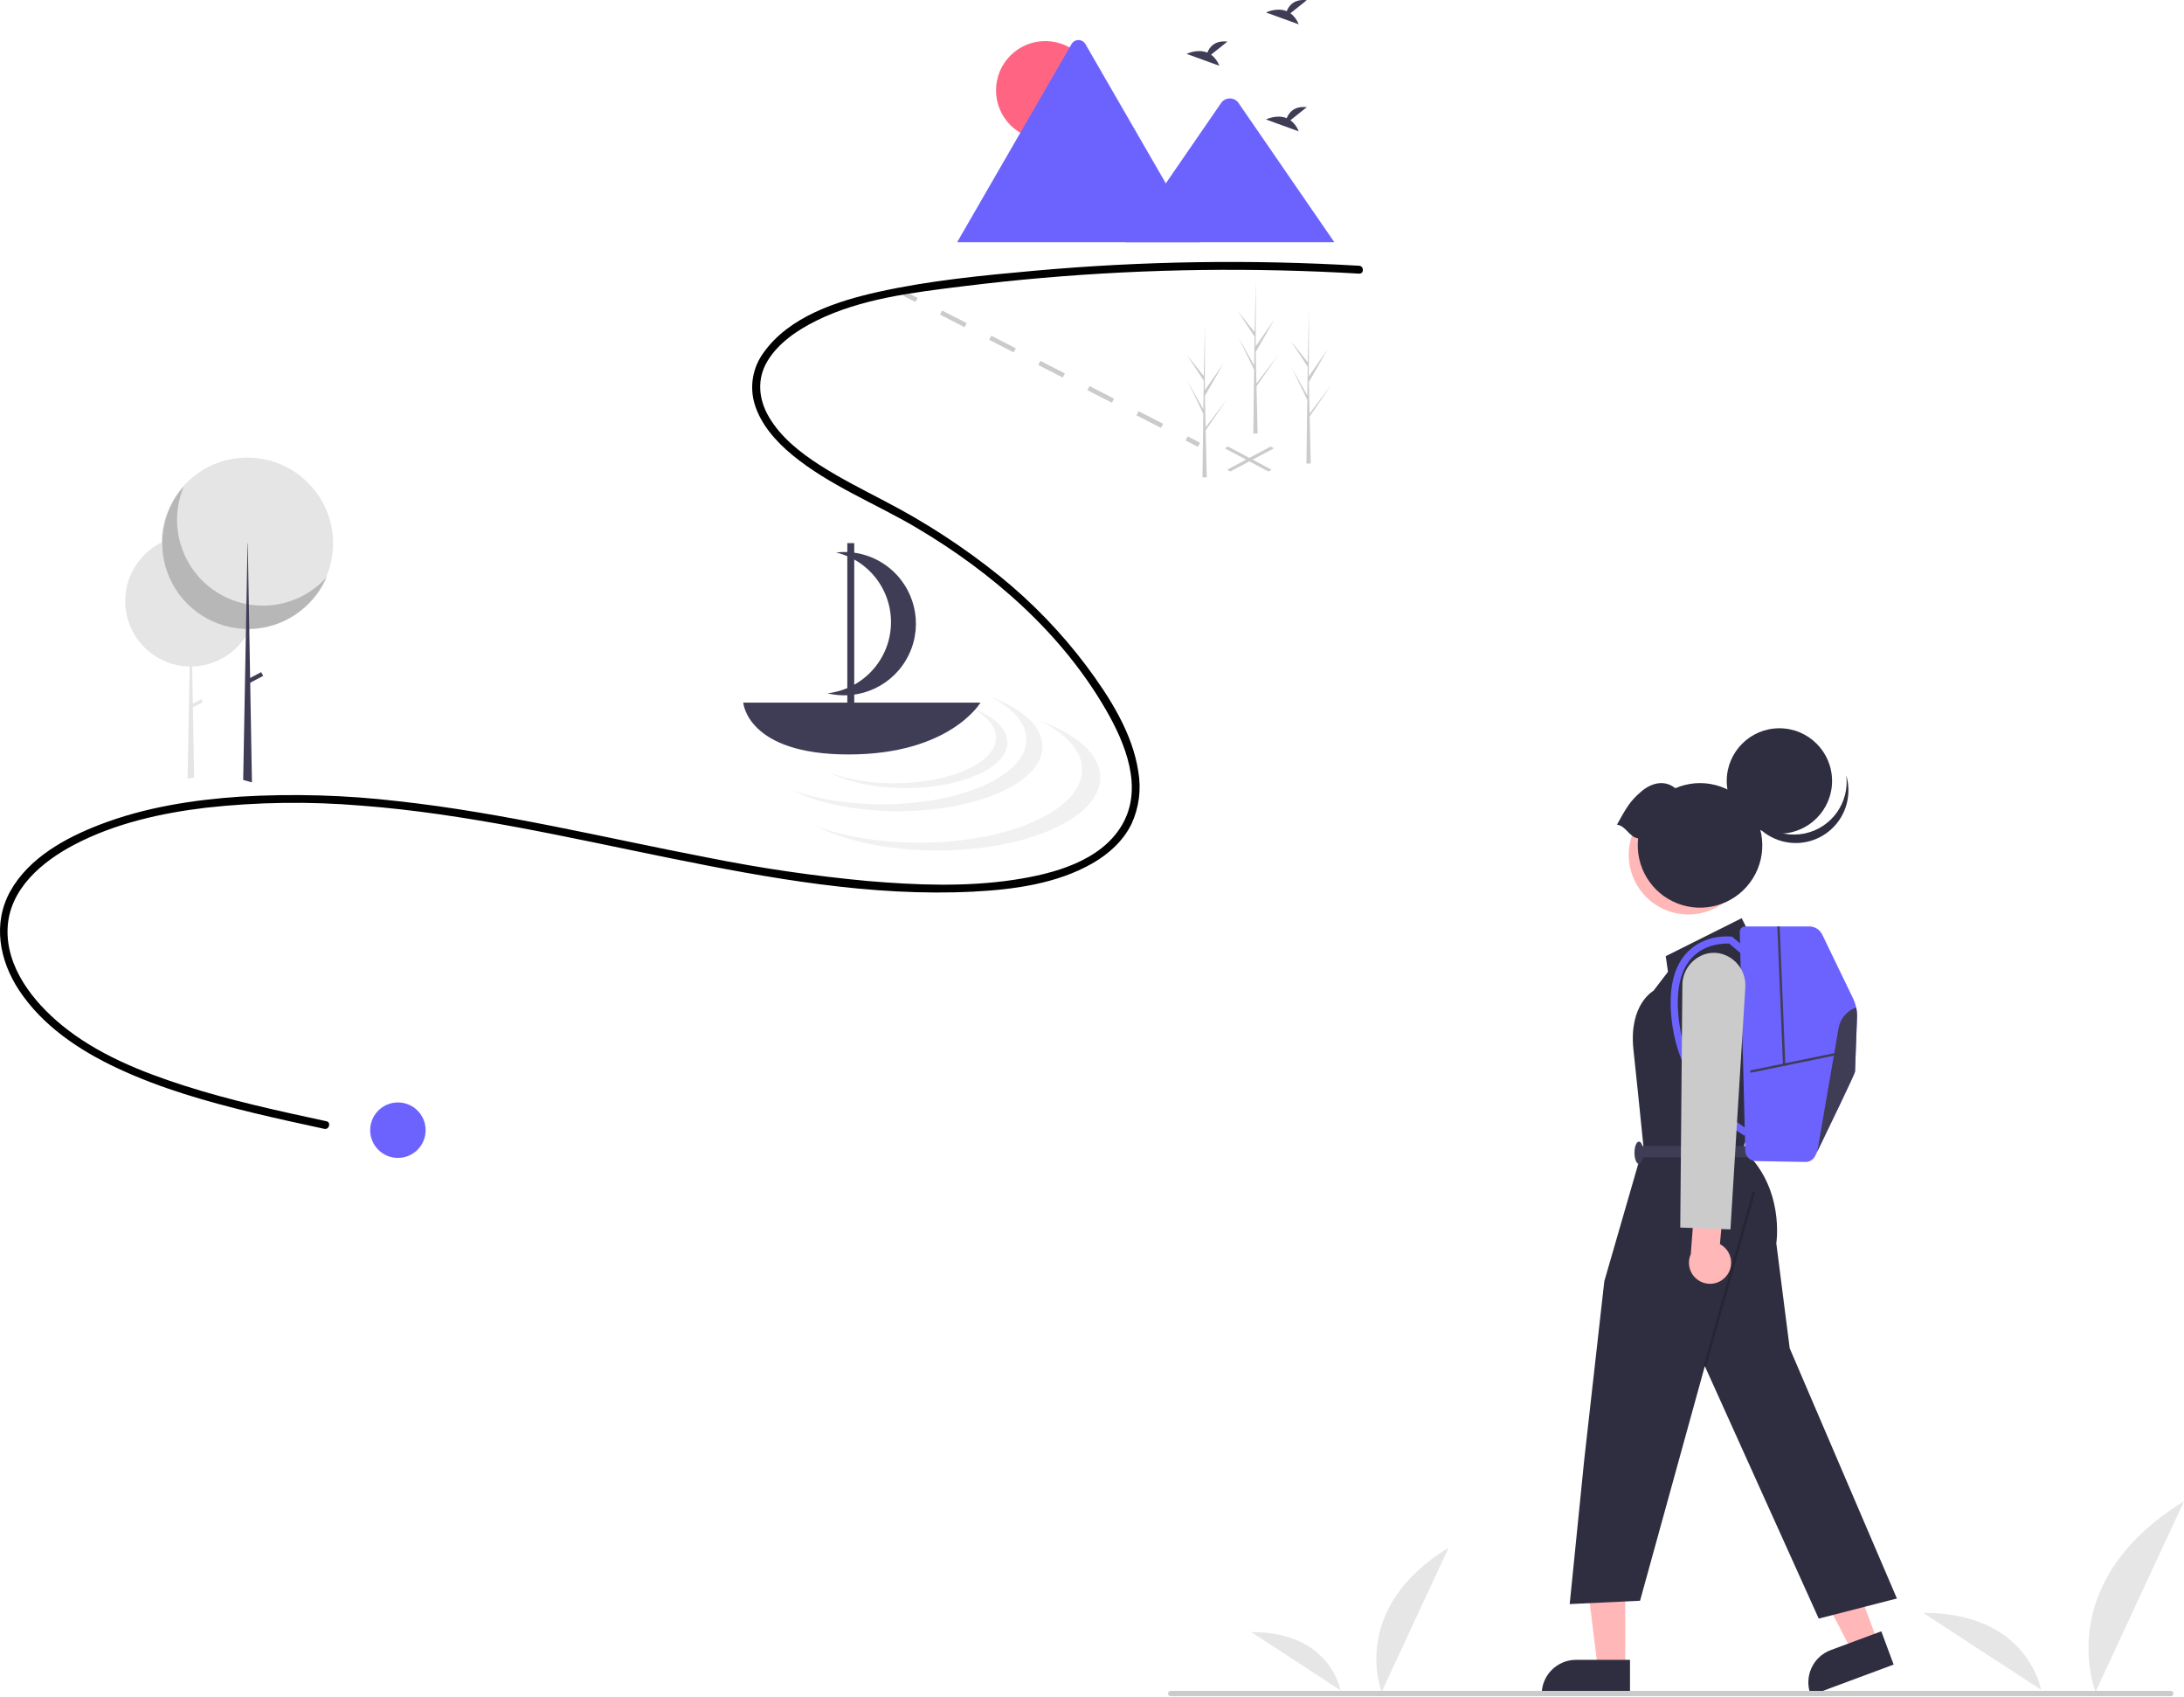
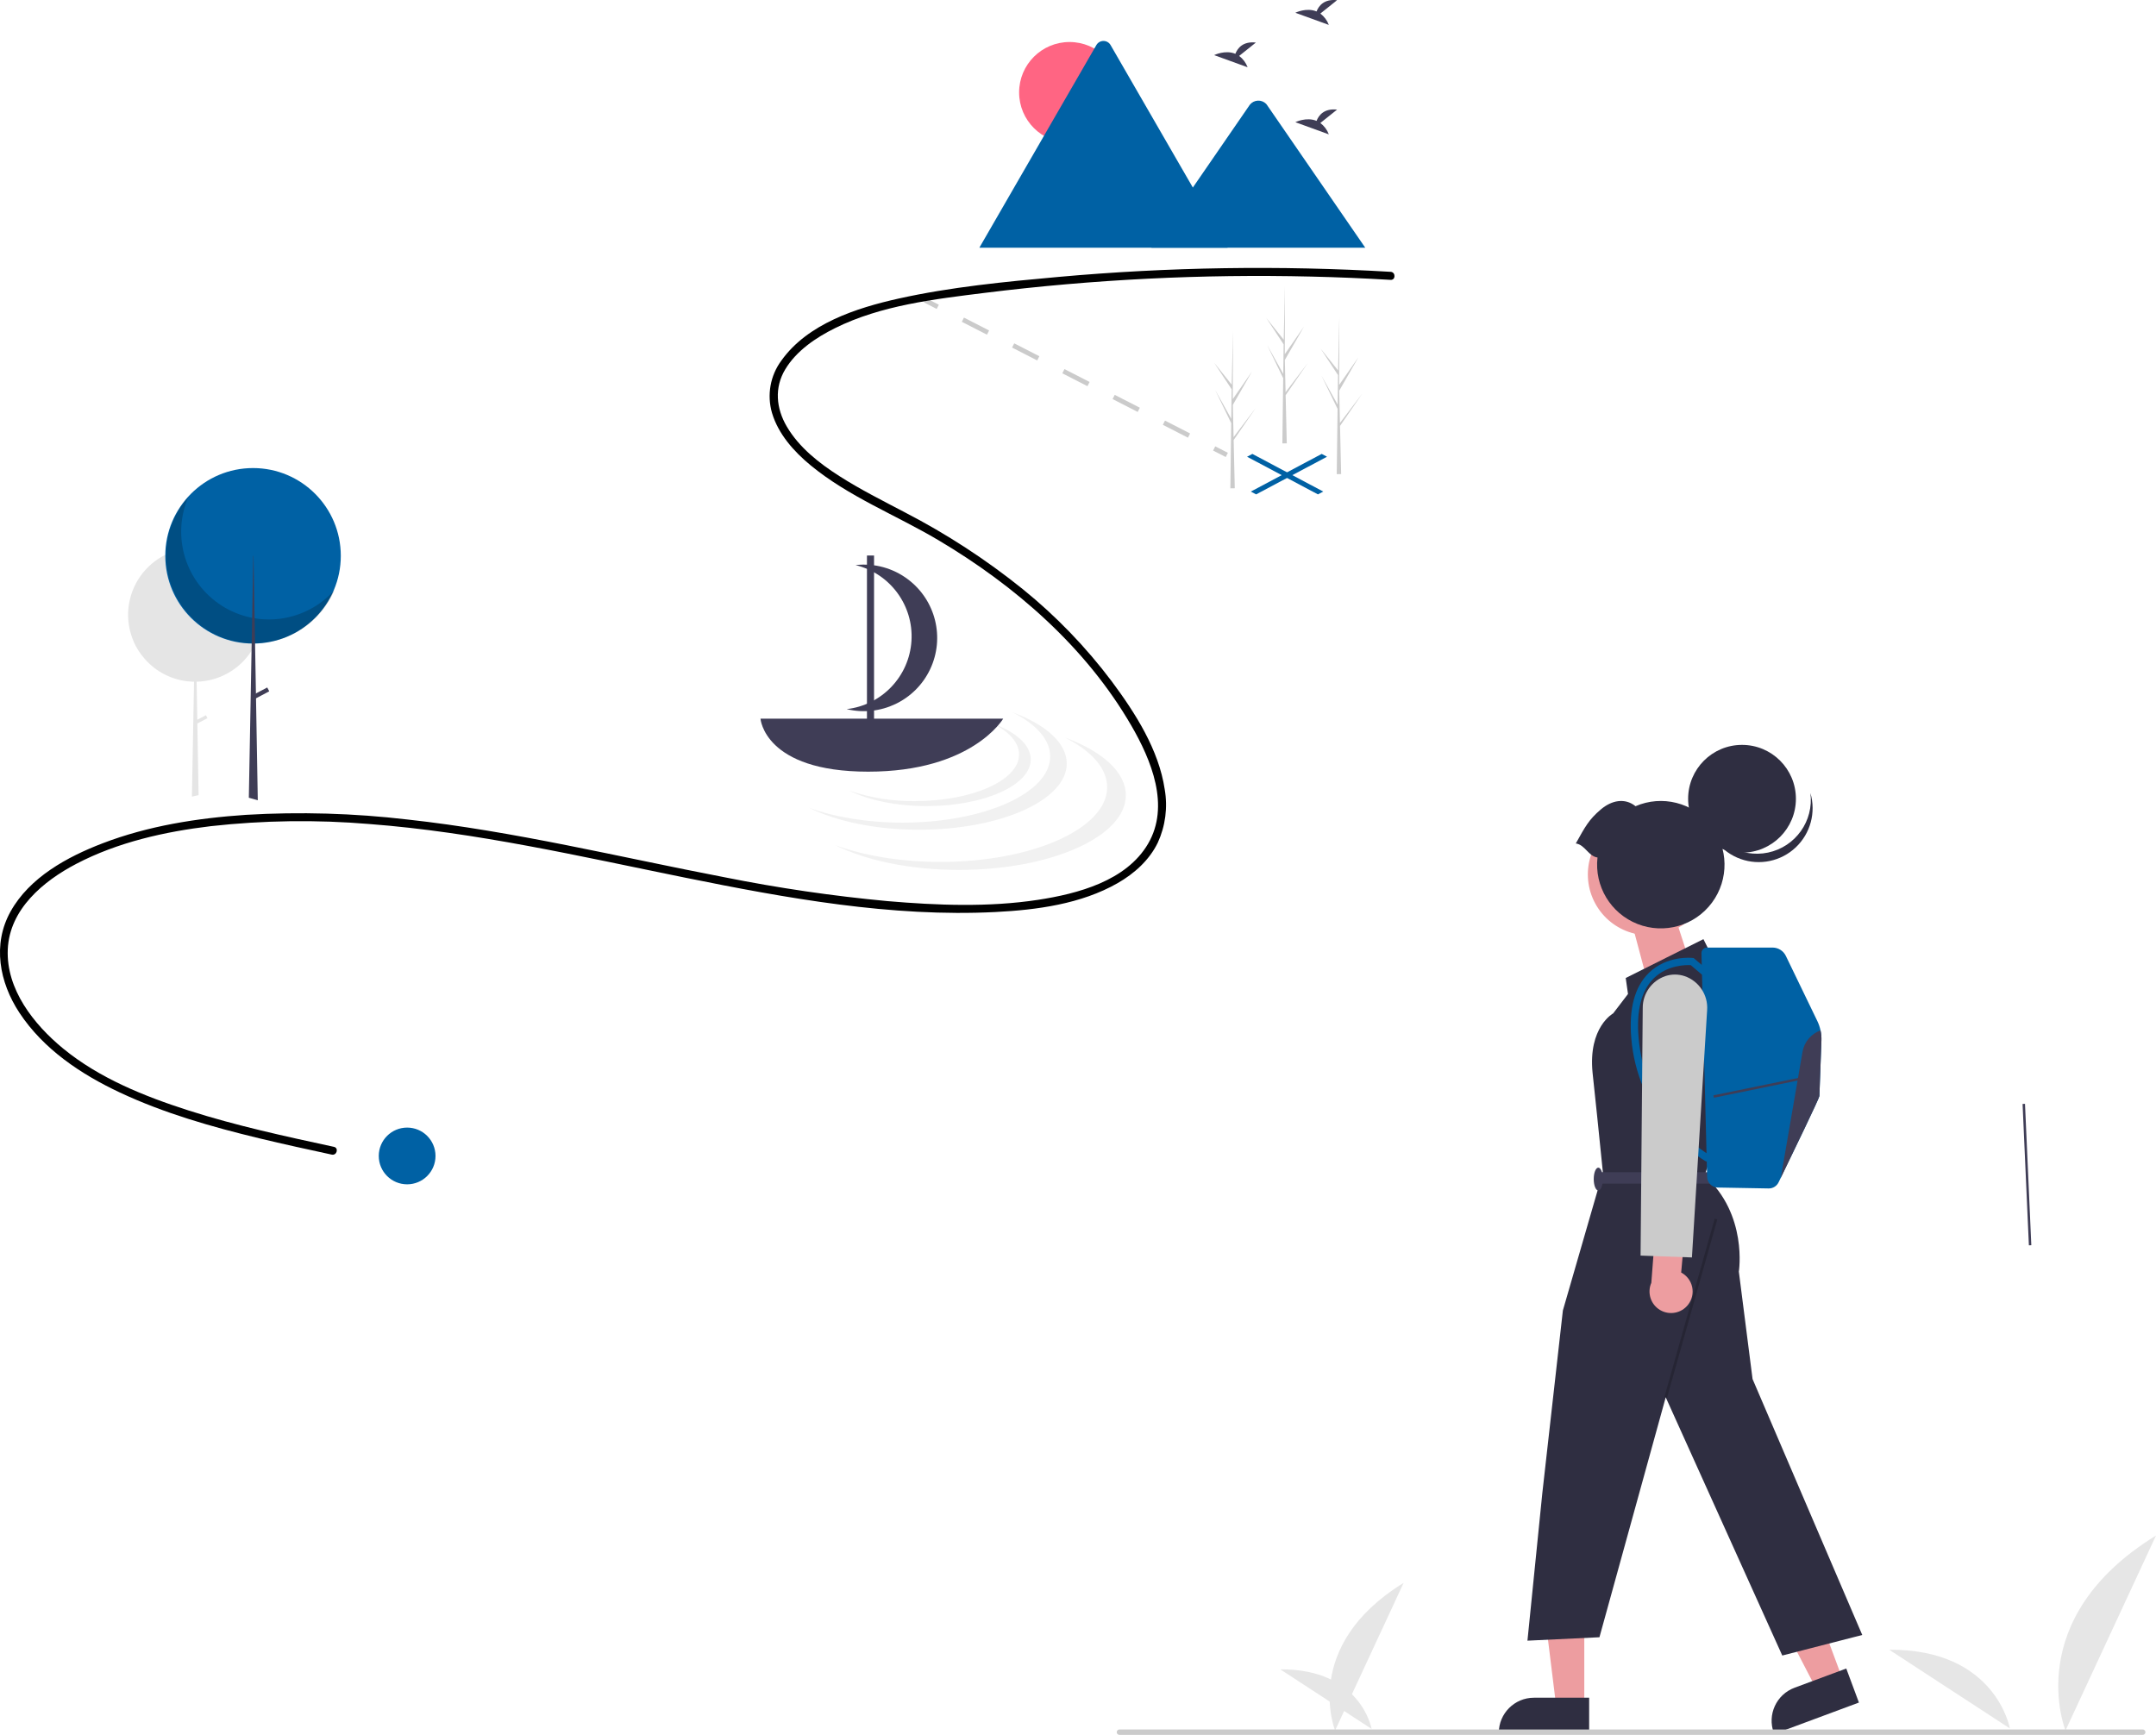
- <svg xmlns="http://www.w3.org/2000/svg" data-name="Layer 1" width="832.028" height="646" viewBox="0 0 832.028 646">
-   <path id="efdf5e1f-6b90-40c1-9274-afa2b16f39be-1169" data-name="Path 482" d="M710.363,771.357s-12.753-31.391,25.505-54.934Z" transform="translate(-183.9858 -127)" fill="#e6e6e6" />
-   <path id="af7fe47f-56e6-4bb6-aa0f-d6efaf86a160-1170" data-name="Path 483" d="M694.68,770.786s-3.89-22.374-34-22.182Z" transform="translate(-183.9858 -127)" fill="#e6e6e6" />
-   <path id="a08d42bc-6ae2-46d7-9736-aba59e52cc48-1171" data-name="Path 482" d="M982.319,771.357s-16.848-41.472,33.696-72.575Z" transform="translate(-183.9858 -127)" fill="#e6e6e6" />
-   <path id="bafd7749-4c33-42a1-9524-e744b9f16454-1172" data-name="Path 483" d="M961.598,770.602s-5.139-29.559-44.919-29.305" transform="translate(-183.9858 -127)" fill="#e6e6e6" />
-   <polygon points="483.215 179.569 466.576 170.731 467.821 170.069 484.46 178.908 483.215 179.569" fill="#cbcbcb" />
-   <polygon points="468.701 179.569 467.457 178.908 484.095 170.069 485.34 170.731 468.701 179.569" fill="#cbcbcb" />
-   <rect x="529.915" y="237.409" width="1.761" height="5.282" transform="translate(-108.8912 475.9609) rotate(-62.86776)" fill="#cbcbcb" />
-   <path d="M626.3,289.978l-9.356-4.794.803-1.567,9.356,4.794Zm-18.711-9.588-9.356-4.794.803-1.567,9.356,4.794Zm-18.711-9.588-9.356-4.794.803-1.567,9.356,4.794Zm-18.711-9.588-9.356-4.794.803-1.567,9.356,4.794Zm-18.711-9.588-9.356-4.794.803-1.567,9.356,4.794Z" transform="translate(-183.9858 -127)" fill="#cbcbcb" />
-   <rect x="637.527" y="292.552" width="1.761" height="5.282" transform="translate(-99.43051 601.7263) rotate(-62.86776)" fill="#cbcbcb" />
-   <path d="M281.557,355.92q0,.825-.053,1.636a24.782,24.782,0,0,1-2.322,8.997c-.01.024-.022.047-.033.069-.062.131-.126.262-.191.391a24.488,24.488,0,0,1-1.319,2.327,24.903,24.903,0,0,1-20.438,11.502l.247,14.177,3.215-1.693.574,1.091-3.765,1.982.46,26.33.005.352-2.486.553.005-.353.783-42.438a24.854,24.854,0,0,1-17.584-7.651c-.157-.162-.312-.329-.464-.495l-.017-.019a24.956,24.956,0,0,1-4.541-7.027c.024.028.05.053.074.081a24.934,24.934,0,0,1,11.822-32.13c.086-.043.174-.084.26-.128a24.953,24.953,0,0,1,32.328,9.814c.152.255.298.515.44.777A24.798,24.798,0,0,1,281.557,355.92Z" transform="translate(-183.9858 -127)" fill="#e5e5e5" />
-   <circle cx="94.215" cy="206.962" r="32.674" fill="#e5e5e5" />
-   <path d="M254.076,312.138a32.677,32.677,0,0,0,54.445,34.581,32.677,32.677,0,1,1-54.445-34.581Z" transform="translate(-183.9858 -127)" opacity="0.2" style="isolation:isolate" />
-   <polygon points="95.983 297.986 92.646 297.05 92.653 296.691 93.653 242.341 93.703 239.631 93.704 239.552 93.879 230.056 94.132 216.293 94.132 216.291 94.304 206.962 94.396 206.962 94.572 217.069 94.801 230.224 94.965 239.558 94.965 239.627 94.972 240.012 94.972 240.014 95.289 258.209 95.322 260.017 95.977 297.624 95.983 297.986" fill="#3f3d56" />
-   <rect x="278.112" y="384.319" width="6.104" height="1.616" transform="translate(-331.0276 48.32681) rotate(-27.76587)" fill="#3f3d56" />
-   <path d="M701.755,228.216a832.274,832.274,0,0,0-123.751,1.902c-19.832,1.793-39.979,3.729-59.444,8.055-15.679,3.484-33.875,9.374-43.644,23.09a22.291,22.291,0,0,0-3.48,19.514c2.329,7.819,8.124,14.328,14.294,19.426,14.203,11.733,31.825,18.561,47.565,27.882,28.74,17.02,55.043,39.96,71.926,69.101,7.429,12.823,14.496,29.874,6.224,44.004-8.104,13.843-26.196,18.612-40.95,20.861-18.493,2.819-37.541,2.054-56.111.476a584.648,584.648,0,0,1-60.651-8.883c-39.275-7.541-78.192-17.135-118.013-21.497a341.781,341.781,0,0,0-60.17-1.74c-18.124,1.223-36.404,4.089-53.43,10.625-13.12,5.036-27.106,12.655-34.193,25.362-6.832,12.249-4.167,26.374,3.272,37.675,8.95,13.598,22.907,22.915,37.418,29.726,16.522,7.754,34.193,12.78,51.887,17.055,8.974,2.168,17.996,4.128,27.02,6.077,1.882.407,2.687-2.485.798-2.893-18.196-3.932-36.445-7.877-54.189-13.568-16.42-5.267-33.225-12.014-46.672-23.074-10.879-8.948-21.222-22.017-20.58-36.876.647-14.979,13.215-25.438,25.534-31.876,15.395-8.045,32.885-11.964,50.024-14.012a303.937,303.937,0,0,1,59.09-.804c39.727,3.023,78.566,12.072,117.516,19.966,37.84,7.668,76.86,14.769,115.639,12.802,15.37-.78,31.839-2.982,45.41-10.74,6.214-3.552,11.816-8.562,14.974-15.081a33.774,33.774,0,0,0,2.581-19.845c-2.201-14.77-10.973-28.466-19.726-40.23a194.417,194.417,0,0,0-33.14-34.328,261.405,261.405,0,0,0-43.849-28.565c-8.238-4.337-16.593-8.508-24.445-13.532-7.528-4.817-14.953-10.613-19.55-18.432-3.976-6.763-4.705-14.482-.564-21.342,4.189-6.938,11.405-11.777,18.522-15.313,17.146-8.519,37.08-10.8,55.839-13.136a825.914,825.914,0,0,1,121.451-6.055q14.794.348,29.569,1.225c1.929.113,1.922-2.887,0-3Z" transform="translate(-183.9858 -127)" />
-   <path d="M675.593,132.052l6.229-4.982c-4.839-.534-6.828,2.105-7.642,4.194-3.781-1.57-7.896.488-7.896.488l12.464,4.525A9.432,9.432,0,0,0,675.593,132.052Z" transform="translate(-183.9858 -127)" fill="#3f3d56" />
-   <path d="M645.361,147.825l6.229-4.982c-4.839-.534-6.828,2.105-7.642,4.194-3.781-1.57-7.896.488-7.896.488l12.464,4.525A9.432,9.432,0,0,0,645.361,147.825Z" transform="translate(-183.9858 -127)" fill="#3f3d56" />
-   <path d="M675.593,172.8l6.229-4.982c-4.839-.534-6.828,2.105-7.642,4.194-3.781-1.57-7.896.488-7.896.488l12.464,4.525A9.432,9.432,0,0,0,675.593,172.8Z" transform="translate(-183.9858 -127)" fill="#3f3d56" />
-   <g id="e2dfab6d-8627-4cc0-b13e-69de57259a01" data-name="Group 27">
-     <circle id="bedd3b2f-f695-46eb-9812-80ad4d1341b6" data-name="Ellipse 7" cx="398.219" cy="34.413" r="18.768" fill="#ff6583" />
-     <path id="efdddea5-7f44-48b8-bec9-83339a7f085f-1173" data-name="Path 63" d="M641.059,219.247H548.986a1.885,1.885,0,0,1-.344-.027L592.189,143.796a3.048,3.048,0,0,1,5.307,0l29.224,50.614,1.4,2.422Z" transform="translate(-183.9858 -127)" fill="#6c63ff" />
-     <path id="f8d22fd6-a75d-4da9-80c1-fba8d7f50740-1174" data-name="Path 65" d="M692.321,219.248H612.687l15.431-22.414,1.11-1.615,20.108-29.21a4.069,4.069,0,0,1,6.044-.361,3.638,3.638,0,0,1,.29.361Z" transform="translate(-183.9858 -127)" fill="#6c63ff" />
+ <svg xmlns="http://www.w3.org/2000/svg" width="800.249" height="643.989" viewBox="0 0 800.249 643.989">
+   <g transform="translate(-543.986 -268)">
+     <path d="m1150.54 613.855 16.027-2.907 4.004 12.325-16.116 5.237Z" fill="#ed9da0" />
+     <path d="M1039.536 910.351s-12.713-31.293 25.426-54.763Z" fill="#e6e6e6" />
+     <path d="M1053.09 909.782s-3.878-22.3-33.894-22.113Zm257.554.569s-16.8-41.343 33.591-72.349Zm-20.656-.752s-5.123-29.467-44.779-29.214" fill="#e6e6e6" />
+     <g transform="translate(543.986 268)">
+       <g fill="#0061a4">
+         <path d="m489.189 183.517-26.31-13.975 1.969-1.047 26.31 13.977Z" />
+         <path d="m466.238 183.517-1.967-1.045 26.309-13.977 1.969 1.047Z" />
+       </g>
+       <path fill="#cbcbcb" d="m342.99 112.277.8-1.561 4.685 2.4-.8 1.563zm97.947 50.194-9.326-4.779.8-1.562 9.326 4.779Zm-18.653-9.558-9.327-4.78.8-1.562 9.327 4.78Zm-18.653-9.559-9.326-4.779.8-1.562 9.326 4.779Zm-18.653-9.558-9.327-4.779.8-1.562 9.327 4.779Zm-18.653-9.558-9.326-4.779.8-1.562 9.326 4.779Zm83.942 43.011.8-1.562 4.686 2.401-.8 1.562z" />
+       <path d="M97.266 228.208q0 .822-.053 1.631a24.7 24.7 0 0 1-2.315 8.969l-.033.069a18 18 0 0 1-.191.39 24 24 0 0 1-1.315 2.32 24.83 24.83 0 0 1-20.375 11.466l.246 14.133 3.2-1.688.572 1.088-3.753 1.976.459 26.248.005.351-2.478.552.005-.352.78-42.306a24.78 24.78 0 0 1-17.529-7.627 24 24 0 0 1-.462-.493l-.017-.019a24.9 24.9 0 0 1-4.527-7l.074.081a24.857 24.857 0 0 1 11.785-32.03l.26-.127a24.876 24.876 0 0 1 32.227 9.783c.151.254.3.514.438.775a24.7 24.7 0 0 1 2.99 11.815Z" fill="#e5e5e5" />
+       <circle cx="32.572" cy="32.572" r="32.572" transform="translate(61.35 173.745)" fill="#0061a4" />
+       <path d="M254.05 312.138a32.575 32.575 0 0 0 54.275 34.474 32.575 32.575 0 1 1-54.275-34.474" transform="translate(-184.178 -127.576)" opacity=".2" style="isolation:isolate" />
+       <path d="m95.685 297.056-3.327-.933.007-.358 1-54.181.05-2.7v-.079l.174-9.466.252-13.72.171-9.3h.092l.175 10.076.228 13.114.163 9.3v.069l.007.384.316 18.138.033 1.8.653 37.49Z" fill="#3f3d56" />
+       <path fill="#3f3d56" d="m93.808 258.03 5.384-2.836.75 1.426-5.384 2.835z" />
+       <path d="M516.157 100.901a830 830 0 0 0-123.366 1.9c-19.77 1.787-39.854 3.717-59.259 8.03-15.63 3.474-33.77 9.344-43.508 23.018a22.22 22.22 0 0 0-3.469 19.453c2.322 7.8 8.1 14.284 14.25 19.366 14.158 11.7 31.725 18.5 47.417 27.8 28.651 16.967 54.872 39.835 71.7 68.886 7.406 12.783 14.451 29.781 6.2 43.867-8.079 13.8-26.114 18.554-40.822 20.8-18.435 2.81-37.424 2.048-55.936.474a583 583 0 0 1-60.462-8.856c-39.153-7.518-77.949-17.081-117.645-21.43a340.7 340.7 0 0 0-59.982-1.735c-18.068 1.219-36.291 4.077-53.264 10.592-13.08 5.02-27.022 12.616-34.087 25.283-6.81 12.211-4.154 26.292 3.262 37.558 8.923 13.555 22.836 22.844 37.3 29.633 16.47 7.73 34.087 12.741 51.725 17 8.946 2.161 17.94 4.115 26.935 6.059 1.876.405 2.678-2.477.8-2.884-18.14-3.92-36.332-7.852-54.021-13.526-16.369-5.251-33.121-11.977-46.526-23-10.845-8.92-21.156-21.948-20.516-36.761.645-14.933 13.174-25.359 25.454-31.777 15.347-8.02 32.783-11.927 49.868-13.969a303 303 0 0 1 58.907-.8c39.6 3.013 78.321 12.035 117.151 19.9 37.722 7.644 76.621 14.723 115.279 12.762 15.322-.777 31.74-2.973 45.269-10.707 6.194-3.541 11.78-8.535 14.928-15.034a33.67 33.67 0 0 0 2.573-19.783c-2.194-14.724-10.939-28.377-19.665-40.1a193.8 193.8 0 0 0-33.033-34.236 260.6 260.6 0 0 0-43.713-28.476c-8.213-4.324-16.542-8.482-24.368-13.49-7.5-4.8-14.907-10.58-19.489-18.375-3.964-6.742-4.691-14.437-.562-21.275 4.176-6.916 11.37-11.74 18.464-15.265 17.093-8.493 36.965-10.766 55.665-13.1a823 823 0 0 1 121.072-6.037q14.748.347 29.477 1.221c1.923.113 1.916-2.878 0-2.991Z" />
+       <path d="m490.077 5.036 6.21-4.967c-4.824-.532-6.807 2.1-7.618 4.181-3.769-1.565-7.872.486-7.872.486l12.425 4.511a9.4 9.4 0 0 0-3.145-4.211m-30.138 15.725 6.21-4.967c-4.824-.532-6.807 2.1-7.618 4.181-3.769-1.565-7.872.486-7.872.486l12.425 4.511a9.4 9.4 0 0 0-3.145-4.211m30.138 24.896 6.21-4.967c-4.824-.532-6.807 2.1-7.618 4.181-3.769-1.565-7.872.486-7.872.486l12.426 4.516a9.4 9.4 0 0 0-3.145-4.211Z" fill="#3f3d56" />
+       <g transform="translate(363.521 15.2)">
+         <circle cx="18.71" cy="18.71" r="18.71" transform="translate(14.748 .395)" fill="#ff6583" />
+         <path d="M92.129 76.76H.343A2 2 0 0 1 0 76.733L43.412 1.544a3.039 3.039 0 0 1 5.291 0L77.836 52l1.4 2.414Z" fill="#0061a4" />
+         <path d="M143.232 76.761H63.846l15.383-22.345 1.107-1.61 20.045-29.123a4.056 4.056 0 0 1 6.025-.36 4 4 0 0 1 .289.36Z" fill="#0061a4" />
+       </g>
+       <path d="M375.801 264.409c8.7 4.348 14 10.091 14 16.391 0 13.57-24.555 24.57-54.844 24.57-13.169 0-25.25-2.081-34.7-5.547 10.042 5.019 24.618 8.179 40.847 8.179 30.289 0 54.844-11 54.844-24.57-.008-7.67-7.857-14.517-20.147-19.023" fill="#f1f1f1" />
+       <path d="M395.153 273.73c9.817 4.907 15.794 11.387 15.794 18.495 0 15.312-27.707 27.724-61.885 27.724-14.86 0-28.492-2.348-39.16-6.259 11.331 5.663 27.778 9.229 46.091 9.229 34.178 0 61.885-12.413 61.885-27.724-.001-8.65-8.857-16.381-22.725-21.465" fill="#f1f1f1" />
+       <path d="M368.395 268.514c6.129 3.064 9.861 7.11 9.861 11.548 0 9.56-17.3 17.31-38.639 17.31a72.6 72.6 0 0 1-24.45-3.908c7.074 3.536 17.344 5.762 28.778 5.762 21.339 0 38.639-7.75 38.639-17.31 0-5.403-5.53-10.227-14.189-13.402" fill="#f1f1f1" />
+       <path d="M282.274 266.76s1.347 19.687 39.957 19.687 50.137-19.687 50.137-19.687Zm54.802-51.655a27.1 27.1 0 0 0-19.523-5.34 27.2 27.2 0 0 1-3.293 53.462 27.2 27.2 0 0 0 22.816-48.122" fill="#3f3d56" />
+       <path fill="#3f3d56" d="M321.791 206.212h2.632v62.662h-2.632z" />
+       <path d="m497.43 159.654-.014-.024-.036-1.531 8.247-11.974-8.237 10.828-.029.324-.282-12.239 7.123-12.414-7.143 10.264.075-25.356v-.084.083l-.473 19.984-6.492-8.117 6.471 9.839-.142 10.947-5.974-10.684 5.952 12.294-.079 6.087-.218 16.865-.016 1.26q.825.006 1.634-.027l-.374-16.2Zm-39.487 5.263-.014-.024-.036-1.531 8.247-11.974-8.233 10.829-.03.324-.282-12.239 7.123-12.414-7.143 10.264.074-25.356v-.079.083l-.473 19.984-6.492-8.117 6.471 9.839-.142 10.947-5.974-10.684 5.952 12.294-.079 6.087-.218 16.865-.016 1.26q.825.006 1.634-.027l-.374-16.2Zm19.303-16.67-.014-.024-.036-1.531 8.247-11.974-8.237 10.828-.03.324-.282-12.239 7.123-12.414-7.143 10.264.075-25.356v-.084.083l-.473 19.984-6.492-8.117 6.471 9.839-.142 10.947-5.974-10.684 5.952 12.294-.079 6.087-.218 16.865-.016 1.26q.825.006 1.634-.027l-.374-16.2Z" fill="#cbcbcb" />
+       <circle cx="10.53" cy="10.53" r="10.53" transform="translate(140.588 418.567)" fill="#0061a4" />
+     </g>
+     <path d="m1227.969 891.47-9.749 3.622-18.61-35.878 14.389-5.344Z" fill="#ed9da0" />
+     <path d="m1233.966 899.998-31.434 11.678-.148-.4a13.053 13.053 0 0 1 7.688-16.781l19.2-7.133Z" fill="#2f2e41" />
+     <path d="M1132.032 901.595h-10.4l-4.948-40.113h15.349Z" fill="#ed9da0" />
+     <path d="M1133.836 911.676h-33.533v-.424a13.05 13.05 0 0 1 13.051-13.052h20.482Zm45.813-288.282-3.4-6.783-28.841 14.421.848 5.938-5.514 7.21s-9.331 5.09-7.634 22.055l1.7 16.117 2.121 20.783-14.845 51.32-7.635 67.856-5.514 54.714 26.721-1.272 24.6-89.069 43.262 95.855 29.688-7.628-40.717-95.01-5.09-39.869s3.393-21.207-12.724-35.627l2.545-7.634v-9.408l8.483-44.882Z" fill="#2f2e41" />
+     <path opacity=".2" d="m1161.775 786.551 18.661-66.164.96.27-18.662 66.165z" />
+     <path fill="#3f3d56" d="M1137.23 703.132h41.565v4.241h-41.565z" />
+     <ellipse cx="1.697" cy="4.241" rx="1.697" ry="4.241" transform="translate(1135.535 701.436)" fill="#3f3d56" />
+     <circle cx="22.611" cy="22.611" r="22.611" transform="rotate(-28.663 1704.772 -1910.481)" fill="#ed9da0" />
+     <circle cx="20.003" cy="20.003" r="20.003" transform="translate(1170.573 544.505)" fill="#2f2e41" />
+     <path d="M1215.96 562.366a20 20 0 1 1-39.021 8.2 20 20 0 0 0 39.021-8.2" fill="#2f2e41" />
+     <path d="M1136.935 586.306a23.65 23.65 0 1 0 14.113-19.04c-3.95-3.186-8.848-2.2-12.83 1.164-4.5 3.8-5.839 6.413-9.331 12.665 3.434.482 4.614 4.729 8.048 5.211" fill="#2f2e41" />
+     <path d="M1220.048 654.301c-.253 6.7-.755 19.891-.755 20.564 0 .709-10 21.413-14.319 30.324-.307.628-.583 1.2-.827 1.7a4.02 4.02 0 0 1-3.692 2.268l-18.878-.339a4.024 4.024 0 0 1-3.951-3.917l-2.106-83.055a2.053 2.053 0 0 1 2.051-2.106h24.346a5.47 5.47 0 0 1 4.925 3.091l11.685 24.174a15.45 15.45 0 0 1 1.523 7.3Z" fill="#0061a4" />
+     <path d="M1177.297 699.204a54 54 0 0 1-12.9-10.9 59.82 59.82 0 0 1-14.909-34.78c-.96-11.038 1.23-19.243 6.51-24.386 6.711-6.539 15.845-5.589 16.231-5.545l.409.046 6.192 5.236-1.751 2.07-5.537-4.685c-1.695-.085-8.615-.1-13.669 4.841-4.653 4.551-6.563 12.016-5.679 22.189a57.13 57.13 0 0 0 14.164 33.133 52.5 52.5 0 0 0 12.252 10.408Z" fill="#0061a4" />
+     <path fill="#3f3d56" d="m1179.957 674.599 32.988-6.772.181.886-32.987 6.771zm114.751 3.194.903-.04 2.346 52.478-.903.04z" />
+     <path d="M1220.05 654.305c-.253 6.7-.755 19.891-.755 20.564 0 .709-10 21.413-14.319 30.324l8.052-46.753a10.3 10.3 0 0 1 6.692-7.948 15.2 15.2 0 0 1 .33 3.813" fill="#3f3d56" />
+     <path d="M1170.578 752.287a7.954 7.954 0 0 0-2.587-11.919l1.636-18.1-10.759-3.678-1.952 25.6a8 8 0 0 0 13.661 8.1Z" fill="#ed9da0" />
+     <path d="m1171.984 734.77-19.064-.691.806-91.935a12.41 12.41 0 0 1 8.407-11.812 11.28 11.28 0 0 1 7.09-.006 12.41 12.41 0 0 1 8.4 12.7Zm167.242 177.219H959.409a1 1 0 0 1 0-1.994h379.817a1 1 0 1 1 0 1.994" fill="#cbcbcb" />
  </g>
-   <path d="M560.96,392.235c8.727,4.362,14.04,10.123,14.04,16.442,0,13.612-24.631,24.647-55.015,24.647-13.21,0-25.329-2.088-34.813-5.564,10.073,5.035,24.695,8.205,40.975,8.205,30.384,0,55.015-11.035,55.015-24.647C581.163,403.623,573.29,396.755,560.96,392.235Z" transform="translate(-183.9858 -127)" fill="#f1f1f1" />
-   <path d="M580.373,401.585c9.848,4.922,15.843,11.423,15.843,18.553,0,15.36-27.793,27.811-62.078,27.811-14.906,0-28.581-2.356-39.282-6.278,11.366,5.681,27.865,9.258,46.235,9.258,34.284,0,62.078-12.451,62.078-27.811C603.169,414.436,594.285,406.685,580.373,401.585Z" transform="translate(-183.9858 -127)" fill="#f1f1f1" />
-   <path d="M553.531,396.353c6.149,3.073,9.892,7.132,9.892,11.584,0,9.59-17.353,17.364-38.759,17.364a72.801,72.801,0,0,1-24.527-3.92c7.097,3.547,17.398,5.781,28.868,5.781,21.406,0,38.76-7.774,38.76-17.364C567.764,404.377,562.218,399.538,553.531,396.353Z" transform="translate(-183.9858 -127)" fill="#f1f1f1" />
-   <path d="M467.141,394.593s1.351,19.749,40.082,19.749,50.294-19.749,50.294-19.749Z" transform="translate(-183.9858 -127)" fill="#3f3d56" />
-   <path d="M522.115,342.777a27.187,27.187,0,0,0-19.584-5.357A27.282,27.282,0,0,1,499.227,391.05a27.288,27.288,0,0,0,22.888-48.272Z" transform="translate(-183.9858 -127)" fill="#3f3d56" />
-   <rect x="322.796" y="206.856" width="2.641" height="62.858" fill="#3f3d56" />
-   <path d="M682.969,287.153l-.014-.024-.036-1.535,8.273-12.011-8.263,10.862-.03.325-.283-12.277,7.146-12.453-7.166,10.296.075-25.435-0-.085-.002.083-.474,20.046-6.512-8.143,6.491,9.87-.142,10.982-5.993-10.718,5.971,12.332-.08,6.106-.219,16.917-.016,1.264q.828.006,1.639-.028l-.375-16.249Z" transform="translate(-183.9858 -127)" fill="#cbcbcb" />
-   <path d="M643.359,292.434l-.014-.024-.036-1.535,8.273-12.011-8.263,10.862-.03.325-.283-12.277,7.146-12.453L642.986,275.616l.075-25.435-0-.085-.002.083-.474,20.046-6.512-8.143,6.491,9.87-.142,10.982-5.993-10.718,5.971,12.332-.08,6.106-.219,16.917-.016,1.264q.828.006,1.639-.028l-.375-16.249Z" transform="translate(-183.9858 -127)" fill="#cbcbcb" />
-   <path d="M662.724,275.71l-.014-.024-.036-1.535,8.273-12.011-8.263,10.862-.03.325-.283-12.277,7.146-12.453-7.166,10.296.075-25.435-0-.085-.002.083-.474,20.046-6.512-8.143,6.491,9.87-.142,10.982-5.993-10.718,5.971,12.332-.08,6.106-.219,16.917-.016,1.264q.828.006,1.639-.028l-.375-16.249Z" transform="translate(-183.9858 -127)" fill="#cbcbcb" />
-   <circle cx="151.59" cy="430.437" r="10.563" fill="#6c63ff" />
-   <polygon points="715.399 625.419 705.62 629.052 686.952 593.062 701.385 587.7 715.399 625.419" fill="#ffb7b7" />
-   <path d="M905.401,760.971,873.869,772.686l-.148-.399a13.093,13.093,0,0,1,7.713-16.833l.001-0,19.258-7.155Z" transform="translate(-183.9858 -127)" fill="#2f2e41" />
-   <polygon points="619.162 635.574 608.73 635.573 603.767 595.335 619.164 595.336 619.162 635.574" fill="#ffb7b7" />
-   <path d="M804.958,772.686l-33.638-.001v-.425A13.093,13.093,0,0,1,784.413,759.167h.001l20.545.001Z" transform="translate(-183.9858 -127)" fill="#2f2e41" />
-   <path d="M850.91,483.505l-3.404-6.807-28.931,14.466.851,5.956-5.531,7.233s-9.36,5.106-7.658,22.124l1.702,16.168,2.127,20.848L795.174,614.972l-7.658,68.074-5.531,54.884,26.804-1.276L833.466,647.307l43.397,96.154,29.782-7.658-40.844-95.303-5.106-39.993s3.404-21.273-12.764-35.739l2.553-7.658v-9.437l8.509-45.022Z" transform="translate(-183.9858 -127)" fill="#2f2e41" />
-   <rect x="808.345" y="613.621" width="68.961" height="1" transform="translate(-161.0144 1131.589) rotate(-74.24881)" opacity="0.2" />
-   <rect x="624.378" y="436.491" width="41.695" height="4.255" fill="#3f3d56" />
-   <ellipse cx="624.378" cy="439.044" rx="1.702" ry="4.255" fill="#3f3d56" />
-   <circle cx="827.167" cy="452.598" r="22.682" transform="translate(-299.7132 325.2228) rotate(-28.66322)" fill="#ffb7b7" />
-   <circle cx="677.889" cy="297.435" r="20.066" fill="#2f2e41" />
-   <path d="M887.339,422.285a20.067,20.067,0,1,1-39.143,8.229,20.067,20.067,0,0,0,39.143-8.229Z" transform="translate(-183.9858 -127)" fill="#2f2e41" />
-   <path d="M808.067,446.3A23.724,23.724,0,1,0,822.224,427.201c-3.963-3.196-8.876-2.205-12.87,1.167-4.517,3.814-5.857,6.433-9.36,12.705C803.439,441.556,804.622,445.817,808.067,446.3Z" transform="translate(-183.9858 -127)" fill="#2f2e41" />
-   <path d="M891.441,514.511c-.254,6.722-.757,19.953-.757,20.628,0,.712-10.031,21.48-14.364,30.419v.005c-.308.63-.585,1.201-.83,1.704a4.029,4.029,0,0,1-3.703,2.275l-18.937-.34a4.036,4.036,0,0,1-3.966-3.934l-2.112-83.315a2.06,2.06,0,0,1,2.058-2.112h24.422a5.491,5.491,0,0,1,4.941,3.1l11.721,24.25a15.499,15.499,0,0,1,1.528,7.32Z" transform="translate(-183.9858 -127)" fill="#6c63ff" />
-   <path d="M848.555,559.551a54.232,54.232,0,0,1-12.939-10.935,60.008,60.008,0,0,1-14.955-34.888c-.963-11.072,1.234-19.303,6.53-24.463,6.732-6.559,15.894-5.606,16.281-5.562l.41.046,6.208,5.253-1.757,2.076-5.554-4.7c-1.7-.085-8.641-.103-13.712,4.856-4.667,4.565-6.584,12.054-5.696,22.258a57.308,57.308,0,0,0,14.208,33.237,52.657,52.657,0,0,0,12.29,10.44Z" transform="translate(-183.9858 -127)" fill="#6c63ff" />
-   <rect x="850.451" y="531.287" width="33.78" height="0.906" transform="translate(-273.2295 58.36779) rotate(-11.60623)" fill="#3f3d56" />
-   <rect x="862.154" y="479.819" width="0.907" height="52.695" transform="translate(-203.912 -91.39759) rotate(-2.33745)" fill="#3f3d56" />
-   <path d="M891.441,514.511c-.254,6.722-.757,19.953-.757,20.628,0,.712-10.031,21.48-14.364,30.419l8.077-46.899a10.338,10.338,0,0,1,6.713-7.973A15.215,15.215,0,0,1,891.441,514.511Z" transform="translate(-183.9858 -127)" fill="#3f3d56" />
-   <path d="M841.815,612.8a7.979,7.979,0,0,0-2.595-11.957l1.642-18.16-10.792-3.689-1.958,25.677a8.022,8.022,0,0,0,13.704,8.128Z" transform="translate(-183.9858 -127)" fill="#ffb7b7" />
-   <path d="M843.225,595.228l-19.123-.693.809-92.222a12.449,12.449,0,0,1,8.433-11.848,11.309,11.309,0,0,1,7.113-.006,12.45,12.45,0,0,1,8.422,12.742Z" transform="translate(-183.9858 -127)" fill="#cbcbcb" />
-   <path d="M1010.987,773h-381a1,1,0,0,1,0-2h381a1,1,0,0,1,0,2Z" transform="translate(-183.9858 -127)" fill="#cbcbcb" />
</svg>
